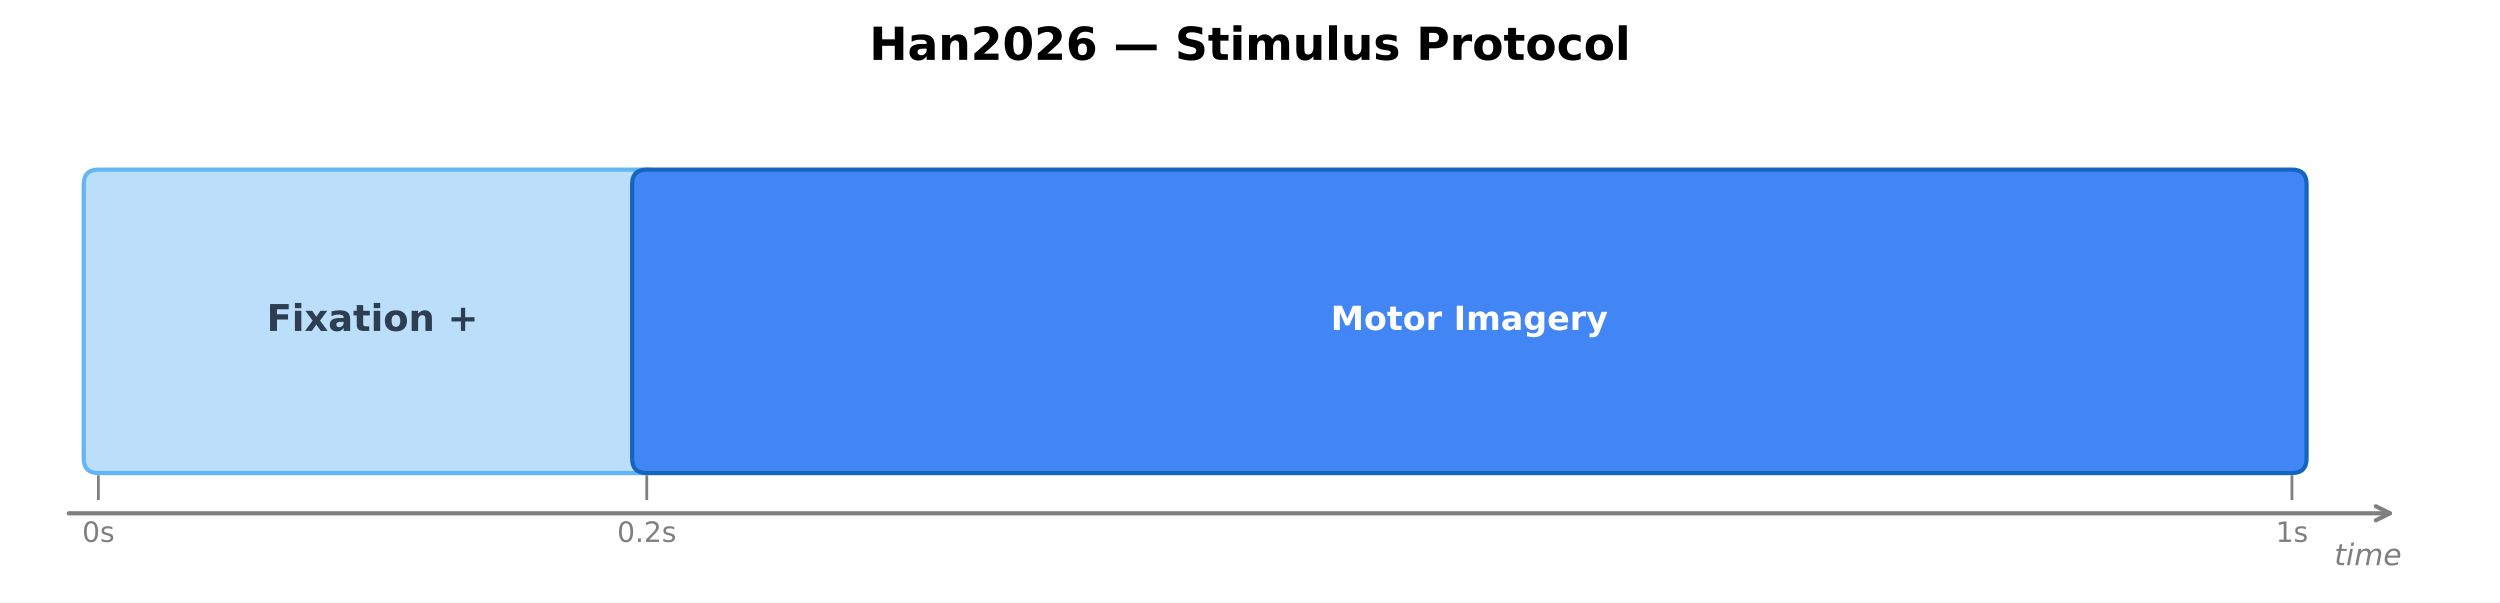
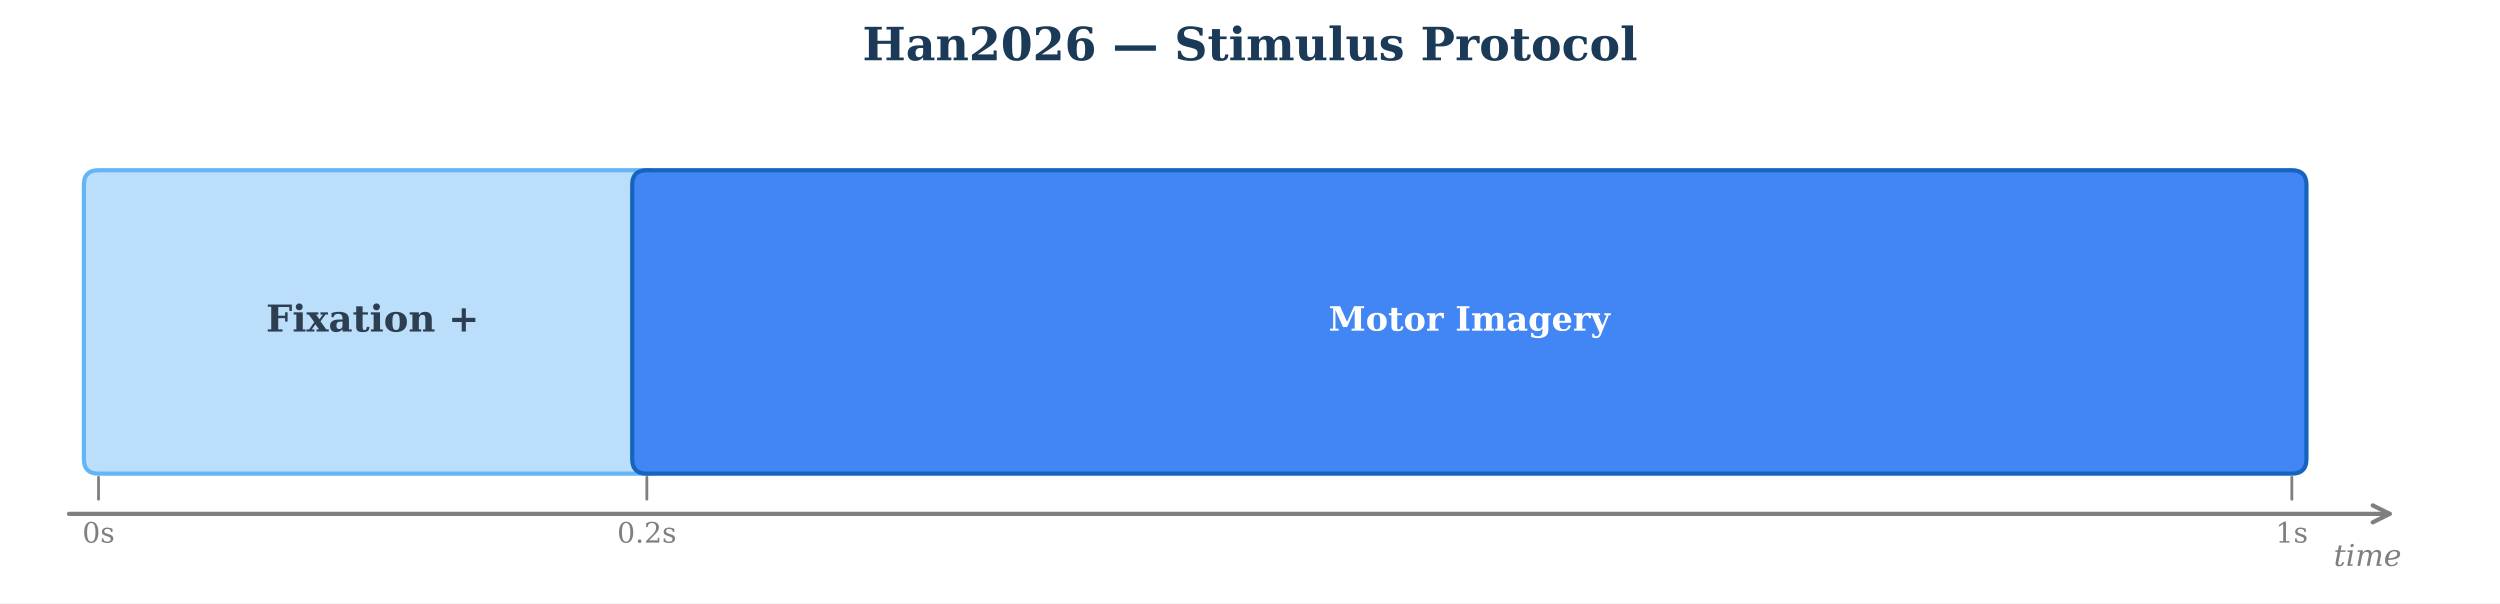
- <svg xmlns="http://www.w3.org/2000/svg" xmlns:xlink="http://www.w3.org/1999/xlink" width="712.8pt" height="171.788pt" viewBox="0 0 712.8 171.788" version="1.1">
+ <svg xmlns="http://www.w3.org/2000/svg" xmlns:xlink="http://www.w3.org/1999/xlink" width="708.48pt" height="170.95pt" viewBox="0 0 708.48 170.95" version="1.1">
  <defs>
    <style type="text/css">*{stroke-linejoin: round; stroke-linecap: butt}</style>
  </defs>
  <g id="figure_1">
    <g id="patch_1">
-       <path d="M 0 171.788  L 712.8 171.788  L 712.8 0  L 0 0  z " style="fill: #ffffff" />
+       <path d="M 0 170.95  L 708.48 170.95  L 708.48 0  L 0 0  z " style="fill: #ffffff" />
    </g>
    <g id="axes_1">
      <g id="patch_2">
-         <path d="M 28.048 134.88  L 184.406 134.88  Q 188.576 134.88 188.576 130.711  L 188.576 52.532  Q 188.576 48.362 184.406 48.362  L 28.048 48.362  Q 23.878 48.362 23.878 52.532  L 23.878 130.711  Q 23.878 134.88 28.048 134.88  z " clip-path="url(#p3688289a9d)" style="fill: #bbdefb; stroke: #64b5f6; stroke-width: 1.2" />
+         <path d="M 27.919 134.226  L 183.31 134.226  Q 187.454 134.226 187.454 130.082  L 187.454 52.387  Q 187.454 48.243 183.31 48.243  L 27.919 48.243  Q 23.775 48.243 23.775 52.387  L 23.775 130.082  Q 23.775 134.226 27.919 134.226  z " clip-path="url(#p1c0ec5601e)" style="fill: #bbdefb; stroke: #64b5f6; stroke-width: 1.2" />
      </g>
      <g id="patch_3">
-         <path d="M 184.406 134.88  L 653.481 134.88  Q 657.65 134.88 657.65 130.711  L 657.65 52.532  Q 657.65 48.362 653.481 48.362  L 184.406 48.362  Q 180.236 48.362 180.236 52.532  L 180.236 130.711  Q 180.236 134.88 184.406 134.88  z " clip-path="url(#p3688289a9d)" style="fill: #4285f4; stroke: #1565c0; stroke-width: 1.2" />
+         <path d="M 183.31 134.226  L 649.483 134.226  Q 653.627 134.226 653.627 130.082  L 653.627 52.387  Q 653.627 48.243 649.483 48.243  L 183.31 48.243  Q 179.166 48.243 179.166 52.387  L 179.166 130.082  Q 179.166 134.226 183.31 134.226  z " clip-path="url(#p1c0ec5601e)" style="fill: #4285f4; stroke: #1565c0; stroke-width: 1.2" />
      </g>
      <g id="line2d_1">
-         <path d="M 28.048 135.923  L 28.048 142.177  " clip-path="url(#p3688289a9d)" style="fill: none; stroke: #7f7f7f; stroke-width: 0.8; stroke-linecap: square" />
+         <path d="M 27.919 135.262  L 27.919 141.477  " clip-path="url(#p1c0ec5601e)" style="fill: none; stroke: #7f7f7f; stroke-width: 0.8; stroke-linecap: round" />
      </g>
      <g id="line2d_2">
-         <path d="M 184.406 135.923  L 184.406 142.177  " clip-path="url(#p3688289a9d)" style="fill: none; stroke: #7f7f7f; stroke-width: 0.8; stroke-linecap: square" />
+         <path d="M 183.31 135.262  L 183.31 141.477  " clip-path="url(#p1c0ec5601e)" style="fill: none; stroke: #7f7f7f; stroke-width: 0.8; stroke-linecap: round" />
      </g>
      <g id="line2d_3">
-         <path d="M 653.481 135.923  L 653.481 142.177  " clip-path="url(#p3688289a9d)" style="fill: none; stroke: #7f7f7f; stroke-width: 0.8; stroke-linecap: square" />
+         <path d="M 649.483 135.262  L 649.483 141.477  " clip-path="url(#p1c0ec5601e)" style="fill: none; stroke: #7f7f7f; stroke-width: 0.8; stroke-linecap: round" />
      </g>
      <g id="text_1">
-         <g clip-path="url(#p3688289a9d)">
-           <g style="fill: #2c3e50" transform="translate(76.03116 94.3492) scale(0.105 -0.105)">
+         <g clip-path="url(#p1c0ec5601e)">
+           <g style="fill: #2c3e50" transform="translate(75.39566 93.96234) scale(0.105 -0.105)">
            <defs>
-               <path id="DejaVuSans-Bold-29" d="M 588 4666  L 3834 4666  L 3834 3756  L 1791 3756  L 1791 2888  L 3713 2888  L 3713 1978  L 1791 1978  L 1791 0  L 588 0  L 588 4666  z " transform="scale(0.015625)" />
-               <path id="DejaVuSans-Bold-4c" d="M 538 3500  L 1656 3500  L 1656 0  L 538 0  L 538 3500  z M 538 4863  L 1656 4863  L 1656 3950  L 538 3950  L 538 4863  z " transform="scale(0.015625)" />
-               <path id="DejaVuSans-Bold-5b" d="M 1422 1791  L 159 3500  L 1344 3500  L 2059 2463  L 2784 3500  L 3969 3500  L 2706 1797  L 4031 0  L 2847 0  L 2059 1106  L 1281 0  L 97 0  L 1422 1791  z " transform="scale(0.015625)" />
-               <path id="DejaVuSans-Bold-44" d="M 2106 1575  Q 1756 1575 1579 1456  Q 1403 1338 1403 1106  Q 1403 894 1545 773  Q 1688 653 1941 653  Q 2256 653 2472 879  Q 2688 1106 2688 1447  L 2688 1575  L 2106 1575  z M 3816 1997  L 3816 0  L 2688 0  L 2688 519  Q 2463 200 2181 54  Q 1900 -91 1497 -91  Q 953 -91 614 226  Q 275 544 275 1050  Q 275 1666 698 1953  Q 1122 2241 2028 2241  L 2688 2241  L 2688 2328  Q 2688 2594 2478 2717  Q 2269 2841 1825 2841  Q 1466 2841 1156 2769  Q 847 2697 581 2553  L 581 3406  Q 941 3494 1303 3539  Q 1666 3584 2028 3584  Q 2975 3584 3395 3211  Q 3816 2838 3816 1997  z " transform="scale(0.015625)" />
-               <path id="DejaVuSans-Bold-57" d="M 1759 4494  L 1759 3500  L 2913 3500  L 2913 2700  L 1759 2700  L 1759 1216  Q 1759 972 1856 886  Q 1953 800 2241 800  L 2816 800  L 2816 0  L 1856 0  Q 1194 0 917 276  Q 641 553 641 1216  L 641 2700  L 84 2700  L 84 3500  L 641 3500  L 641 4494  L 1759 4494  z " transform="scale(0.015625)" />
-               <path id="DejaVuSans-Bold-52" d="M 2203 2784  Q 1831 2784 1636 2517  Q 1441 2250 1441 1747  Q 1441 1244 1636 976  Q 1831 709 2203 709  Q 2569 709 2762 976  Q 2956 1244 2956 1747  Q 2956 2250 2762 2517  Q 2569 2784 2203 2784  z M 2203 3584  Q 3106 3584 3614 3096  Q 4122 2609 4122 1747  Q 4122 884 3614 396  Q 3106 -91 2203 -91  Q 1297 -91 786 396  Q 275 884 275 1747  Q 275 2609 786 3096  Q 1297 3584 2203 3584  z " transform="scale(0.015625)" />
-               <path id="DejaVuSans-Bold-51" d="M 4056 2131  L 4056 0  L 2931 0  L 2931 347  L 2931 1631  Q 2931 2084 2911 2256  Q 2891 2428 2841 2509  Q 2775 2619 2662 2680  Q 2550 2741 2406 2741  Q 2056 2741 1856 2470  Q 1656 2200 1656 1722  L 1656 0  L 538 0  L 538 3500  L 1656 3500  L 1656 2988  Q 1909 3294 2193 3439  Q 2478 3584 2822 3584  Q 3428 3584 3742 3212  Q 4056 2841 4056 2131  z " transform="scale(0.015625)" />
-               <path id="DejaVuSans-Bold-3" transform="scale(0.015625)" />
-               <path id="DejaVuSans-Bold-e" d="M 3053 4013  L 3053 2375  L 4684 2375  L 4684 1638  L 3053 1638  L 3053 0  L 2309 0  L 2309 1638  L 678 1638  L 678 2375  L 2309 2375  L 2309 4013  L 3053 4013  z " transform="scale(0.015625)" />
+               <path id="DejaVuSerif-Bold-29" d="M 300 0  L 300 378  L 897 378  L 897 4288  L 300 4288  L 300 4666  L 4459 4666  L 4459 3566  L 4031 3566  L 4031 4238  L 2106 4238  L 2106 2741  L 3291 2741  L 3291 3334  L 3719 3334  L 3719 1722  L 3291 1722  L 3291 2316  L 2106 2316  L 2106 378  L 2841 378  L 2841 0  L 300 0  z " transform="scale(0.015625)" />
+               <path id="DejaVuSerif-Bold-4c" d="M 588 4263  Q 588 4516 763 4689  Q 938 4863 1191 4863  Q 1438 4863 1611 4689  Q 1784 4516 1784 4263  Q 1784 4016 1611 3842  Q 1438 3669 1191 3669  Q 938 3669 763 3841  Q 588 4013 588 4263  z M 1797 378  L 2272 378  L 2272 0  L 219 0  L 219 378  L 691 378  L 691 2944  L 219 2944  L 219 3322  L 1797 3322  L 1797 378  z " transform="scale(0.015625)" />
+               <path id="DejaVuSerif-Bold-5b" d="M 2247 2119  L 2834 2944  L 2425 2944  L 2425 3322  L 3719 3322  L 3719 2944  L 3278 2944  L 2431 1759  L 3419 378  L 3859 378  L 3859 0  L 1747 0  L 1747 378  L 2175 378  L 1550 1253  L 922 378  L 1369 378  L 1369 0  L 0 0  L 0 378  L 475 378  L 1356 1619  L 403 2944  L 31 2944  L 31 3322  L 2059 3322  L 2059 2944  L 1656 2944  L 2247 2119  z " transform="scale(0.015625)" />
+               <path id="DejaVuSerif-Bold-44" d="M 3525 2041  L 3525 378  L 4000 378  L 4000 0  L 2419 0  L 2419 422  Q 2200 159 1931 34  Q 1663 -91 1319 -91  Q 809 -91 536 182  Q 263 456 263 966  Q 263 1525 655 1803  Q 1047 2081 1838 2081  L 2419 2081  L 2419 2278  Q 2419 2681 2228 2873  Q 2038 3066 1638 3066  Q 1306 3066 1126 2930  Q 947 2794 872 2484  L 519 2484  L 519 3200  Q 816 3306 1134 3359  Q 1453 3413 1806 3413  Q 2697 3413 3111 3081  Q 3525 2750 3525 2041  z M 2419 1044  L 2419 1709  L 2003 1709  Q 1694 1709 1528 1540  Q 1363 1372 1363 1056  Q 1363 741 1483 584  Q 1603 428 1850 428  Q 2106 428 2262 597  Q 2419 766 2419 1044  z " transform="scale(0.015625)" />
+               <path id="DejaVuSerif-Bold-57" d="M 634 2944  L 153 2944  L 153 3322  L 634 3322  L 634 4353  L 1741 4353  L 1741 3322  L 2663 3322  L 2663 2944  L 1741 2944  L 1741 909  Q 1741 475 1809 369  Q 1878 263 2059 263  Q 2259 263 2356 397  Q 2453 531 2459 813  L 2925 813  Q 2897 313 2651 111  Q 2406 -91 1806 -91  Q 1122 -91 878 123  Q 634 338 634 909  L 634 2944  z " transform="scale(0.015625)" />
+               <path id="DejaVuSerif-Bold-52" d="M 2138 263  Q 2488 263 2630 563  Q 2772 863 2772 1663  Q 2772 2463 2631 2761  Q 2491 3059 2138 3059  Q 1784 3059 1640 2757  Q 1497 2456 1497 1663  Q 1497 869 1640 566  Q 1784 263 2138 263  z M 2138 -91  Q 1259 -91 761 376  Q 263 844 263 1663  Q 263 2484 761 2948  Q 1259 3413 2138 3413  Q 3019 3413 3516 2948  Q 4013 2484 4013 1663  Q 4013 844 3514 376  Q 3016 -91 2138 -91  z " transform="scale(0.015625)" />
+               <path id="DejaVuSerif-Bold-51" d="M 219 0  L 219 378  L 691 378  L 691 2944  L 219 2944  L 219 3322  L 1797 3322  L 1797 2853  Q 1997 3150 2253 3281  Q 2509 3413 2900 3413  Q 3459 3413 3745 3083  Q 4031 2753 4031 2113  L 4031 378  L 4506 378  L 4506 0  L 2522 0  L 2522 378  L 2925 378  L 2925 2144  Q 2925 2566 2817 2730  Q 2709 2894 2444 2894  Q 2109 2894 1953 2648  Q 1797 2403 1797 1869  L 1797 378  L 2203 378  L 2203 0  L 219 0  z " transform="scale(0.015625)" />
+               <path id="DejaVuSerif-Bold-3" transform="scale(0.015625)" />
+               <path id="DejaVuSerif-Bold-e" d="M 3041 4013  L 3041 2369  L 4684 2369  L 4684 1650  L 3041 1650  L 3041 6  L 2322 6  L 2322 1650  L 678 1650  L 678 2369  L 2322 2369  L 2322 4013  L 3041 4013  z " transform="scale(0.015625)" />
            </defs>
-             <use xlink:href="#DejaVuSans-Bold-29" />
-             <use xlink:href="#DejaVuSans-Bold-4c" transform="translate(68.3125 0)" />
-             <use xlink:href="#DejaVuSans-Bold-5b" transform="translate(102.5938 0)" />
-             <use xlink:href="#DejaVuSans-Bold-44" transform="translate(167.0938 0)" />
-             <use xlink:href="#DejaVuSans-Bold-57" transform="translate(234.5781 0)" />
-             <use xlink:href="#DejaVuSans-Bold-4c" transform="translate(282.375 0)" />
-             <use xlink:href="#DejaVuSans-Bold-52" transform="translate(316.6562 0)" />
-             <use xlink:href="#DejaVuSans-Bold-51" transform="translate(385.3594 0)" />
-             <use xlink:href="#DejaVuSans-Bold-3" transform="translate(456.5469 0)" />
-             <use xlink:href="#DejaVuSans-Bold-e" transform="translate(491.3594 0)" />
+             <use xlink:href="#DejaVuSerif-Bold-29" />
+             <use xlink:href="#DejaVuSerif-Bold-4c" transform="translate(71 0)" />
+             <use xlink:href="#DejaVuSerif-Bold-5b" transform="translate(108.9844 0)" />
+             <use xlink:href="#DejaVuSerif-Bold-44" transform="translate(168.6094 0)" />
+             <use xlink:href="#DejaVuSerif-Bold-57" transform="translate(233.4062 0)" />
+             <use xlink:href="#DejaVuSerif-Bold-4c" transform="translate(279.5938 0)" />
+             <use xlink:href="#DejaVuSerif-Bold-52" transform="translate(317.5781 0)" />
+             <use xlink:href="#DejaVuSerif-Bold-51" transform="translate(384.2812 0)" />
+             <use xlink:href="#DejaVuSerif-Bold-3" transform="translate(456.9844 0)" />
+             <use xlink:href="#DejaVuSerif-Bold-e" transform="translate(491.7969 0)" />
          </g>
        </g>
      </g>
      <g id="text_2">
-         <g clip-path="url(#p3688289a9d)">
-           <g style="fill: #ffffff" transform="translate(379.4404 94.08903) scale(0.095 -0.095)">
+         <g clip-path="url(#p1c0ec5601e)">
+           <g style="fill: #ffffff" transform="translate(376.5194 93.70216) scale(0.095 -0.095)">
            <defs>
-               <path id="DejaVuSans-Bold-30" d="M 588 4666  L 2119 4666  L 3181 2169  L 4250 4666  L 5778 4666  L 5778 0  L 4641 0  L 4641 3413  L 3566 897  L 2803 897  L 1728 3413  L 1728 0  L 588 0  L 588 4666  z " transform="scale(0.015625)" />
-               <path id="DejaVuSans-Bold-55" d="M 3138 2547  Q 2991 2616 2845 2648  Q 2700 2681 2553 2681  Q 2122 2681 1889 2404  Q 1656 2128 1656 1613  L 1656 0  L 538 0  L 538 3500  L 1656 3500  L 1656 2925  Q 1872 3269 2151 3426  Q 2431 3584 2822 3584  Q 2878 3584 2943 3579  Q 3009 3575 3134 3559  L 3138 2547  z " transform="scale(0.015625)" />
-               <path id="DejaVuSans-Bold-2c" d="M 588 4666  L 1791 4666  L 1791 0  L 588 0  L 588 4666  z " transform="scale(0.015625)" />
-               <path id="DejaVuSans-Bold-50" d="M 3781 2919  Q 3994 3244 4286 3414  Q 4578 3584 4928 3584  Q 5531 3584 5847 3212  Q 6163 2841 6163 2131  L 6163 0  L 5038 0  L 5038 1825  Q 5041 1866 5042 1909  Q 5044 1953 5044 2034  Q 5044 2406 4934 2573  Q 4825 2741 4581 2741  Q 4263 2741 4089 2478  Q 3916 2216 3909 1719  L 3909 0  L 2784 0  L 2784 1825  Q 2784 2406 2684 2573  Q 2584 2741 2328 2741  Q 2006 2741 1831 2477  Q 1656 2213 1656 1722  L 1656 0  L 531 0  L 531 3500  L 1656 3500  L 1656 2988  Q 1863 3284 2130 3434  Q 2397 3584 2719 3584  Q 3081 3584 3359 3409  Q 3638 3234 3781 2919  z " transform="scale(0.015625)" />
-               <path id="DejaVuSans-Bold-4a" d="M 2919 594  Q 2688 288 2409 144  Q 2131 0 1766 0  Q 1125 0 706 504  Q 288 1009 288 1791  Q 288 2575 706 3076  Q 1125 3578 1766 3578  Q 2131 3578 2409 3434  Q 2688 3291 2919 2981  L 2919 3500  L 4044 3500  L 4044 353  Q 4044 -491 3511 -936  Q 2978 -1381 1966 -1381  Q 1638 -1381 1331 -1331  Q 1025 -1281 716 -1178  L 716 -306  Q 1009 -475 1290 -558  Q 1572 -641 1856 -641  Q 2406 -641 2662 -400  Q 2919 -159 2919 353  L 2919 594  z M 2181 2772  Q 1834 2772 1640 2515  Q 1447 2259 1447 1791  Q 1447 1309 1634 1061  Q 1822 813 2181 813  Q 2531 813 2725 1069  Q 2919 1325 2919 1791  Q 2919 2259 2725 2515  Q 2531 2772 2181 2772  z " transform="scale(0.015625)" />
-               <path id="DejaVuSans-Bold-48" d="M 4031 1759  L 4031 1441  L 1416 1441  Q 1456 1047 1700 850  Q 1944 653 2381 653  Q 2734 653 3104 758  Q 3475 863 3866 1075  L 3866 213  Q 3469 63 3072 -14  Q 2675 -91 2278 -91  Q 1328 -91 801 392  Q 275 875 275 1747  Q 275 2603 792 3093  Q 1309 3584 2216 3584  Q 3041 3584 3536 3087  Q 4031 2591 4031 1759  z M 2881 2131  Q 2881 2450 2695 2645  Q 2509 2841 2209 2841  Q 1884 2841 1681 2658  Q 1478 2475 1428 2131  L 2881 2131  z " transform="scale(0.015625)" />
-               <path id="DejaVuSans-Bold-5c" d="M 78 3500  L 1197 3500  L 2138 1125  L 2938 3500  L 4056 3500  L 2584 -331  Q 2363 -916 2067 -1148  Q 1772 -1381 1288 -1381  L 641 -1381  L 641 -647  L 991 -647  Q 1275 -647 1404 -556  Q 1534 -466 1606 -231  L 1638 -134  L 78 3500  z " transform="scale(0.015625)" />
+               <path id="DejaVuSerif-Bold-30" d="M 269 0  L 269 378  L 863 378  L 863 4288  L 269 4288  L 269 4666  L 2194 4666  L 3525 1672  L 4863 4666  L 6784 4666  L 6784 4288  L 6188 4288  L 6188 378  L 6784 378  L 6784 0  L 4384 0  L 4384 378  L 4978 378  L 4978 3938  L 3531 684  L 2741 684  L 1300 3938  L 1300 378  L 1894 378  L 1894 0  L 269 0  z " transform="scale(0.015625)" />
+               <path id="DejaVuSerif-Bold-55" d="M 3438 3359  L 3438 2369  L 3084 2369  Q 3066 2634 2941 2764  Q 2816 2894 2578 2894  Q 2216 2894 2006 2575  Q 1797 2256 1797 1691  L 1797 378  L 2400 378  L 2400 0  L 219 0  L 219 378  L 691 378  L 691 2944  L 184 2944  L 184 3322  L 1797 3322  L 1797 2731  Q 1959 3078 2226 3245  Q 2494 3413 2881 3413  Q 2978 3413 3117 3398  Q 3256 3384 3438 3359  z " transform="scale(0.015625)" />
+               <path id="DejaVuSerif-Bold-2c" d="M 300 0  L 300 378  L 897 378  L 897 4288  L 300 4288  L 300 4666  L 2700 4666  L 2700 4288  L 2100 4288  L 2100 378  L 2700 378  L 2700 0  L 300 0  z " transform="scale(0.015625)" />
+               <path id="DejaVuSerif-Bold-50" d="M 3884 2778  Q 4116 3109 4384 3261  Q 4653 3413 5013 3413  Q 5584 3413 5867 3089  Q 6150 2766 6150 2113  L 6150 378  L 6625 378  L 6625 0  L 4647 0  L 4647 378  L 5044 378  L 5044 1947  Q 5044 2569 4948 2731  Q 4853 2894 4594 2894  Q 4300 2894 4137 2667  Q 3975 2441 3975 2022  L 3975 378  L 4372 378  L 4372 0  L 2472 0  L 2472 378  L 2869 378  L 2869 1947  Q 2869 2569 2772 2731  Q 2675 2894 2419 2894  Q 2122 2894 1959 2667  Q 1797 2441 1797 2022  L 1797 378  L 2194 378  L 2194 0  L 219 0  L 219 378  L 691 378  L 691 2944  L 219 2944  L 219 3322  L 1797 3322  L 1797 2853  Q 1991 3144 2241 3278  Q 2491 3413 2834 3413  Q 3241 3413 3494 3258  Q 3747 3103 3884 2778  z " transform="scale(0.015625)" />
+               <path id="DejaVuSerif-Bold-4a" d="M 3853 2944  L 3853 44  Q 3853 -656 3354 -1039  Q 2856 -1422 1947 -1422  Q 1616 -1422 1275 -1370  Q 934 -1319 575 -1216  L 575 -422  L 928 -422  Q 975 -750 1192 -909  Q 1409 -1069 1813 -1069  Q 2325 -1069 2536 -823  Q 2747 -578 2747 44  L 2747 422  Q 2606 163 2367 36  Q 2128 -91 1778 -91  Q 1072 -91 667 378  Q 263 847 263 1663  Q 263 2481 667 2947  Q 1072 3413 1778 3413  Q 2128 3413 2367 3286  Q 2606 3159 2747 2900  L 2747 3322  L 4325 3322  L 4325 2944  L 3853 2944  z M 2747 1825  Q 2747 2406 2597 2665  Q 2447 2925 2119 2925  Q 1775 2925 1636 2651  Q 1497 2378 1497 1663  Q 1497 947 1637 672  Q 1778 397 2119 397  Q 2447 397 2597 656  Q 2747 916 2747 1497  L 2747 1825  z " transform="scale(0.015625)" />
+               <path id="DejaVuSerif-Bold-48" d="M 2566 1875  Q 2566 2531 2444 2795  Q 2322 3059 2028 3059  Q 1744 3059 1620 2800  Q 1497 2541 1497 1931  L 1497 1875  L 2566 1875  z M 3781 1503  L 1497 1503  L 1497 1478  Q 1497 834 1690 548  Q 1884 263 2316 263  Q 2675 263 2897 453  Q 3119 644 3181 1006  L 3700 1006  Q 3566 441 3166 175  Q 2766 -91 2047 -91  Q 1184 -91 723 364  Q 263 819 263 1663  Q 263 2488 734 2950  Q 1206 3413 2047 3413  Q 2872 3413 3312 2927  Q 3753 2441 3781 1503  z " transform="scale(0.015625)" />
+               <path id="DejaVuSerif-Bold-5c" d="M 1997 -750  Q 1847 -1116 1634 -1269  Q 1422 -1422 1063 -1422  Q 909 -1422 721 -1387  Q 534 -1353 313 -1288  L 313 -594  L 666 -597  Q 675 -838 779 -953  Q 884 -1069 1094 -1069  Q 1297 -1069 1422 -958  Q 1547 -847 1672 -538  L 1722 -422  L 275 2944  L -84 2944  L -84 3322  L 1831 3322  L 1831 2944  L 1434 2944  L 2278 978  L 3066 2944  L 2625 2944  L 2625 3322  L 3872 3322  L 3872 2944  L 3469 2944  L 1997 -750  z " transform="scale(0.015625)" />
            </defs>
-             <use xlink:href="#DejaVuSans-Bold-30" />
-             <use xlink:href="#DejaVuSans-Bold-52" transform="translate(99.51562 0)" />
-             <use xlink:href="#DejaVuSans-Bold-57" transform="translate(168.2188 0)" />
-             <use xlink:href="#DejaVuSans-Bold-52" transform="translate(216.0156 0)" />
-             <use xlink:href="#DejaVuSans-Bold-55" transform="translate(284.7188 0)" />
-             <use xlink:href="#DejaVuSans-Bold-3" transform="translate(334.0312 0)" />
-             <use xlink:href="#DejaVuSans-Bold-2c" transform="translate(368.8438 0)" />
-             <use xlink:href="#DejaVuSans-Bold-50" transform="translate(406.0469 0)" />
-             <use xlink:href="#DejaVuSans-Bold-44" transform="translate(510.25 0)" />
-             <use xlink:href="#DejaVuSans-Bold-4a" transform="translate(577.7344 0)" />
-             <use xlink:href="#DejaVuSans-Bold-48" transform="translate(649.3125 0)" />
-             <use xlink:href="#DejaVuSans-Bold-55" transform="translate(717.1406 0)" />
-             <use xlink:href="#DejaVuSans-Bold-5c" transform="translate(766.4531 0)" />
+             <use xlink:href="#DejaVuSerif-Bold-30" />
+             <use xlink:href="#DejaVuSerif-Bold-52" transform="translate(110.6875 0)" />
+             <use xlink:href="#DejaVuSerif-Bold-57" transform="translate(177.3906 0)" />
+             <use xlink:href="#DejaVuSerif-Bold-52" transform="translate(223.5781 0)" />
+             <use xlink:href="#DejaVuSerif-Bold-55" transform="translate(290.2812 0)" />
+             <use xlink:href="#DejaVuSerif-Bold-3" transform="translate(342.9688 0)" />
+             <use xlink:href="#DejaVuSerif-Bold-2c" transform="translate(377.7812 0)" />
+             <use xlink:href="#DejaVuSerif-Bold-50" transform="translate(424.5625 0)" />
+             <use xlink:href="#DejaVuSerif-Bold-44" transform="translate(530.375 0)" />
+             <use xlink:href="#DejaVuSerif-Bold-4a" transform="translate(595.1719 0)" />
+             <use xlink:href="#DejaVuSerif-Bold-48" transform="translate(665.0938 0)" />
+             <use xlink:href="#DejaVuSerif-Bold-55" transform="translate(728.7188 0)" />
+             <use xlink:href="#DejaVuSerif-Bold-5c" transform="translate(781.4062 0)" />
          </g>
        </g>
      </g>
      <g id="text_3">
-         <g style="fill: #7f7f7f" transform="translate(23.41901 154.5095) scale(0.08 -0.08)">
+         <g style="fill: #7f7f7f" transform="translate(23.32131 153.7713) scale(0.08 -0.08)">
          <defs>
-             <path id="DejaVuSans-13" d="M 2034 4250  Q 1547 4250 1301 3770  Q 1056 3291 1056 2328  Q 1056 1369 1301 889  Q 1547 409 2034 409  Q 2525 409 2770 889  Q 3016 1369 3016 2328  Q 3016 3291 2770 3770  Q 2525 4250 2034 4250  z M 2034 4750  Q 2819 4750 3233 4129  Q 3647 3509 3647 2328  Q 3647 1150 3233 529  Q 2819 -91 2034 -91  Q 1250 -91 836 529  Q 422 1150 422 2328  Q 422 3509 836 4129  Q 1250 4750 2034 4750  z " transform="scale(0.015625)" />
-             <path id="DejaVuSans-56" d="M 2834 3397  L 2834 2853  Q 2591 2978 2328 3040  Q 2066 3103 1784 3103  Q 1356 3103 1142 2972  Q 928 2841 928 2578  Q 928 2378 1081 2264  Q 1234 2150 1697 2047  L 1894 2003  Q 2506 1872 2764 1633  Q 3022 1394 3022 966  Q 3022 478 2636 193  Q 2250 -91 1575 -91  Q 1294 -91 989 -36  Q 684 19 347 128  L 347 722  Q 666 556 975 473  Q 1284 391 1588 391  Q 1994 391 2212 530  Q 2431 669 2431 922  Q 2431 1156 2273 1281  Q 2116 1406 1581 1522  L 1381 1569  Q 847 1681 609 1914  Q 372 2147 372 2553  Q 372 3047 722 3315  Q 1072 3584 1716 3584  Q 2034 3584 2315 3537  Q 2597 3491 2834 3397  z " transform="scale(0.015625)" />
+             <path id="DejaVuSerif-13" d="M 2034 219  Q 2513 219 2750 744  Q 2988 1269 2988 2328  Q 2988 3391 2750 3916  Q 2513 4441 2034 4441  Q 1556 4441 1318 3916  Q 1081 3391 1081 2328  Q 1081 1269 1318 744  Q 1556 219 2034 219  z M 2034 -91  Q 1275 -91 848 546  Q 422 1184 422 2328  Q 422 3475 848 4112  Q 1275 4750 2034 4750  Q 2797 4750 3222 4112  Q 3647 3475 3647 2328  Q 3647 1184 3222 546  Q 2797 -91 2034 -91  z " transform="scale(0.015625)" />
+             <path id="DejaVuSerif-56" d="M 359 184  L 359 959  L 691 959  Q 703 588 923 403  Q 1144 219 1575 219  Q 1963 219 2166 364  Q 2369 509 2369 788  Q 2369 1006 2220 1140  Q 2072 1275 1594 1428  L 1178 1569  Q 750 1706 558 1912  Q 366 2119 366 2438  Q 366 2894 700 3153  Q 1034 3413 1625 3413  Q 1888 3413 2178 3344  Q 2469 3275 2778 3144  L 2778 2419  L 2447 2419  Q 2434 2741 2221 2922  Q 2009 3103 1644 3103  Q 1281 3103 1095 2975  Q 909 2847 909 2591  Q 909 2381 1050 2254  Q 1191 2128 1613 1997  L 2069 1856  Q 2541 1709 2748 1489  Q 2956 1269 2956 922  Q 2956 450 2595 179  Q 2234 -91 1600 -91  Q 1278 -91 972 -22  Q 666 47 359 184  z " transform="scale(0.015625)" />
          </defs>
-           <use xlink:href="#DejaVuSans-13" />
-           <use xlink:href="#DejaVuSans-56" transform="translate(63.625 0)" />
+           <use xlink:href="#DejaVuSerif-13" />
+           <use xlink:href="#DejaVuSerif-56" transform="translate(63.625 0)" />
        </g>
      </g>
      <g id="text_4">
-         <g style="fill: #7f7f7f" transform="translate(175.961 154.5095) scale(0.08 -0.08)">
+         <g style="fill: #7f7f7f" transform="translate(174.8961 153.7713) scale(0.08 -0.08)">
          <defs>
-             <path id="DejaVuSans-11" d="M 684 794  L 1344 794  L 1344 0  L 684 0  L 684 794  z " transform="scale(0.015625)" />
-             <path id="DejaVuSans-15" d="M 1228 531  L 3431 531  L 3431 0  L 469 0  L 469 531  Q 828 903 1448 1529  Q 2069 2156 2228 2338  Q 2531 2678 2651 2914  Q 2772 3150 2772 3378  Q 2772 3750 2511 3984  Q 2250 4219 1831 4219  Q 1534 4219 1204 4116  Q 875 4013 500 3803  L 500 4441  Q 881 4594 1212 4672  Q 1544 4750 1819 4750  Q 2544 4750 2975 4387  Q 3406 4025 3406 3419  Q 3406 3131 3298 2873  Q 3191 2616 2906 2266  Q 2828 2175 2409 1742  Q 1991 1309 1228 531  z " transform="scale(0.015625)" />
+             <path id="DejaVuSerif-11" d="M 603 325  Q 603 500 722 622  Q 841 744 1019 744  Q 1191 744 1312 622  Q 1434 500 1434 325  Q 1434 153 1312 31  Q 1191 -91 1019 -91  Q 841 -91 722 29  Q 603 150 603 325  z " transform="scale(0.015625)" />
+             <path id="DejaVuSerif-15" d="M 819 3553  L 469 3553  L 469 4384  Q 803 4563 1142 4656  Q 1481 4750 1806 4750  Q 2534 4750 2956 4397  Q 3378 4044 3378 3438  Q 3378 2753 2422 1800  Q 2347 1728 2309 1691  L 1131 513  L 3078 513  L 3078 1088  L 3444 1088  L 3444 0  L 434 0  L 434 341  L 1850 1753  Q 2319 2222 2519 2614  Q 2719 3006 2719 3438  Q 2719 3909 2473 4175  Q 2228 4441 1797 4441  Q 1350 4441 1106 4219  Q 863 3997 819 3553  z " transform="scale(0.015625)" />
          </defs>
-           <use xlink:href="#DejaVuSans-13" />
-           <use xlink:href="#DejaVuSans-11" transform="translate(63.625 0)" />
-           <use xlink:href="#DejaVuSans-15" transform="translate(95.40625 0)" />
-           <use xlink:href="#DejaVuSans-56" transform="translate(159.0312 0)" />
+           <use xlink:href="#DejaVuSerif-13" />
+           <use xlink:href="#DejaVuSerif-11" transform="translate(63.625 0)" />
+           <use xlink:href="#DejaVuSerif-15" transform="translate(95.40625 0)" />
+           <use xlink:href="#DejaVuSerif-56" transform="translate(159.0312 0)" />
        </g>
      </g>
      <g id="text_5">
-         <g style="fill: #7f7f7f" transform="translate(648.8518 154.5095) scale(0.08 -0.08)">
+         <g style="fill: #7f7f7f" transform="translate(644.8855 153.7713) scale(0.08 -0.08)">
          <defs>
-             <path id="DejaVuSans-14" d="M 794 531  L 1825 531  L 1825 4091  L 703 3866  L 703 4441  L 1819 4666  L 2450 4666  L 2450 531  L 3481 531  L 3481 0  L 794 0  L 794 531  z " transform="scale(0.015625)" />
+             <path id="DejaVuSerif-14" d="M 909 0  L 909 331  L 1722 331  L 1722 4213  L 781 3603  L 781 4013  L 1919 4750  L 2350 4750  L 2350 331  L 3163 331  L 3163 0  L 909 0  z " transform="scale(0.015625)" />
          </defs>
-           <use xlink:href="#DejaVuSans-14" />
-           <use xlink:href="#DejaVuSans-56" transform="translate(63.625 0)" />
+           <use xlink:href="#DejaVuSerif-14" />
+           <use xlink:href="#DejaVuSerif-56" transform="translate(63.625 0)" />
        </g>
      </g>
      <g id="patch_4">
-         <path d="M 19.622 146.347  Q 351.186 146.347 681.409 146.347  " style="fill: none; stroke: #7f7f7f; stroke-width: 1.2; stroke-linecap: round" />
-         <path d="M 677.409 144.347  L 681.409 146.347  L 677.409 148.347  " style="fill: none; stroke: #7f7f7f; stroke-width: 1.2; stroke-linecap: round" />
+         <path d="M 19.56 145.621  Q 349.061 145.621 677.22 145.621  " style="fill: none; stroke: #7f7f7f; stroke-width: 1.2; stroke-linecap: round" />
+         <path d="M 672.42 143.221  L 677.22 145.621  L 672.42 148.021  " style="fill: none; stroke: #7f7f7f; stroke-width: 1.2; stroke-linecap: round" />
      </g>
      <g id="text_6">
-         <g style="fill: #7f7f7f" transform="translate(665.5489 161.1444) scale(0.085 -0.085)">
+         <g style="fill: #7f7f7f" transform="translate(661.3353 160.3668) scale(0.085 -0.085)">
          <defs>
-             <path id="DejaVuSans-Oblique-57" d="M 2706 3500  L 2619 3053  L 1472 3053  L 1100 1153  Q 1081 1047 1072 975  Q 1063 903 1063 863  Q 1063 663 1183 572  Q 1303 481 1569 481  L 2150 481  L 2053 0  L 1503 0  Q 991 0 739 200  Q 488 400 488 806  Q 488 878 497 964  Q 506 1050 525 1153  L 897 3053  L 409 3053  L 500 3500  L 978 3500  L 1172 4494  L 1747 4494  L 1556 3500  L 2706 3500  z " transform="scale(0.015625)" />
-             <path id="DejaVuSans-Oblique-4c" d="M 1172 4863  L 1747 4863  L 1606 4134  L 1031 4134  L 1172 4863  z M 909 3500  L 1484 3500  L 800 0  L 225 0  L 909 3500  z " transform="scale(0.015625)" />
-             <path id="DejaVuSans-Oblique-50" d="M 5747 2113  L 5338 0  L 4763 0  L 5166 2094  Q 5191 2228 5203 2325  Q 5216 2422 5216 2491  Q 5216 2772 5059 2928  Q 4903 3084 4622 3084  Q 4203 3084 3875 2770  Q 3547 2456 3450 1953  L 3066 0  L 2491 0  L 2900 2094  Q 2925 2209 2937 2307  Q 2950 2406 2950 2484  Q 2950 2769 2794 2926  Q 2638 3084 2363 3084  Q 1938 3084 1609 2770  Q 1281 2456 1184 1953  L 800 0  L 225 0  L 909 3500  L 1484 3500  L 1375 2956  Q 1609 3263 1923 3423  Q 2238 3584 2597 3584  Q 2978 3584 3223 3384  Q 3469 3184 3519 2828  Q 3781 3197 4126 3390  Q 4472 3584 4856 3584  Q 5306 3584 5551 3325  Q 5797 3066 5797 2591  Q 5797 2488 5784 2364  Q 5772 2241 5747 2113  z " transform="scale(0.015625)" />
-             <path id="DejaVuSans-Oblique-48" d="M 3078 2063  Q 3088 2113 3092 2166  Q 3097 2219 3097 2272  Q 3097 2653 2873 2875  Q 2650 3097 2266 3097  Q 1838 3097 1509 2826  Q 1181 2556 1013 2059  L 3078 2063  z M 3578 1613  L 903 1613  Q 884 1494 878 1425  Q 872 1356 872 1306  Q 872 872 1139 634  Q 1406 397 1894 397  Q 2269 397 2603 481  Q 2938 566 3225 728  L 3116 159  Q 2806 34 2476 -28  Q 2147 -91 1806 -91  Q 1078 -91 686 257  Q 294 606 294 1247  Q 294 1794 489 2264  Q 684 2734 1063 3103  Q 1306 3334 1642 3459  Q 1978 3584 2356 3584  Q 2950 3584 3301 3228  Q 3653 2872 3653 2272  Q 3653 2128 3634 1964  Q 3616 1800 3578 1613  z " transform="scale(0.015625)" />
+             <path id="DejaVuSerif-Italic-57" d="M 856 2988  L 350 2988  L 416 3322  L 922 3322  L 1122 4353  L 1700 4353  L 1500 3322  L 2581 3322  L 2516 2988  L 1434 2988  L 1025 878  Q 978 631 978 488  Q 978 388 1000 338  Q 1059 219 1278 219  Q 1503 219 1633 351  Q 1763 484 1825 781  L 2259 781  Q 2147 328 1884 118  Q 1622 -91 1169 -91  Q 672 -91 506 131  Q 406 266 406 516  Q 406 675 447 878  L 856 2988  z " transform="scale(0.015625)" />
+             <path id="DejaVuSerif-Italic-4c" d="M 1009 4353  Q 1038 4497 1163 4603  Q 1288 4709 1434 4709  Q 1578 4709 1663 4603  Q 1728 4522 1728 4422  Q 1728 4388 1719 4353  Q 1691 4206 1567 4103  Q 1444 4000 1297 4000  Q 1150 4000 1066 4103  Q 1003 4181 1003 4281  Q 1003 4316 1009 4353  z M 963 331  L 1506 331  L 1444 0  L 325 0  L 903 2988  L 353 2988  L 419 3322  L 1544 3322  L 963 331  z " transform="scale(0.015625)" />
+             <path id="DejaVuSerif-Italic-50" d="M 3503 2675  Q 3741 3041 4034 3227  Q 4328 3413 4672 3413  Q 5194 3413 5388 3088  Q 5503 2894 5503 2578  Q 5503 2372 5453 2113  L 5106 331  L 5625 331  L 5563 0  L 4469 0  L 4866 2047  Q 4913 2291 4913 2466  Q 4913 2659 4856 2772  Q 4750 2988 4403 2988  Q 4019 2988 3761 2697  Q 3503 2406 3394 1850  L 3034 0  L 2459 0  L 2863 2069  Q 2906 2303 2906 2472  Q 2906 2666 2850 2775  Q 2741 2988 2394 2988  Q 2009 2988 1751 2697  Q 1494 2406 1384 1850  L 1025 0  L 450 0  L 1031 2994  L 481 2994  L 544 3322  L 1669 3322  L 1556 2731  Q 1778 3063 2059 3238  Q 2341 3413 2653 3413  Q 3041 3413 3262 3220  Q 3484 3028 3503 2675  z " transform="scale(0.015625)" />
+             <path id="DejaVuSerif-Italic-48" d="M 938 1275  Q 925 1156 925 1050  Q 925 756 1031 563  Q 1216 219 1709 219  Q 2072 219 2250 328  Q 2569 525 2644 778  L 3066 778  Q 2941 381 2475 103  Q 2150 -91 1506 -91  Q 863 -91 516 388  Q 272 722 272 1206  Q 272 1419 319 1659  Q 472 2450 1000 2931  Q 1528 3413 2278 3413  Q 3500 3413 3500 2547  Q 3500 1913 2859 1603  Q 2206 1288 938 1275  z M 2541 1975  Q 2891 2181 2891 2569  Q 2891 3103 2181 3103  Q 1763 3103 1472 2784  Q 1181 2466 1003 1606  Q 2006 1653 2541 1975  z " transform="scale(0.015625)" />
          </defs>
-           <use xlink:href="#DejaVuSans-Oblique-57" />
-           <use xlink:href="#DejaVuSans-Oblique-4c" transform="translate(39.20312 0)" />
-           <use xlink:href="#DejaVuSans-Oblique-50" transform="translate(66.98438 0)" />
-           <use xlink:href="#DejaVuSans-Oblique-48" transform="translate(164.3906 0)" />
+           <use xlink:href="#DejaVuSerif-Italic-57" />
+           <use xlink:href="#DejaVuSerif-Italic-4c" transform="translate(40.1875 0)" />
+           <use xlink:href="#DejaVuSerif-Italic-50" transform="translate(72.17188 0)" />
+           <use xlink:href="#DejaVuSerif-Italic-48" transform="translate(167 0)" />
        </g>
      </g>
      <g id="text_7">
-         <g transform="translate(247.8723 17.07797) scale(0.13 -0.13)">
+         <g style="fill: #1b3a57" transform="translate(244.4103 17.07797) scale(0.13 -0.13)">
          <defs>
-             <path id="DejaVuSans-Bold-2b" d="M 588 4666  L 1791 4666  L 1791 2888  L 3566 2888  L 3566 4666  L 4769 4666  L 4769 0  L 3566 0  L 3566 1978  L 1791 1978  L 1791 0  L 588 0  L 588 4666  z " transform="scale(0.015625)" />
-             <path id="DejaVuSans-Bold-15" d="M 1844 884  L 3897 884  L 3897 0  L 506 0  L 506 884  L 2209 2388  Q 2438 2594 2547 2791  Q 2656 2988 2656 3200  Q 2656 3528 2436 3728  Q 2216 3928 1850 3928  Q 1569 3928 1234 3808  Q 900 3688 519 3450  L 519 4475  Q 925 4609 1322 4679  Q 1719 4750 2100 4750  Q 2938 4750 3402 4381  Q 3866 4013 3866 3353  Q 3866 2972 3669 2642  Q 3472 2313 2841 1759  L 1844 884  z " transform="scale(0.015625)" />
-             <path id="DejaVuSans-Bold-13" d="M 2944 2338  Q 2944 3213 2780 3570  Q 2616 3928 2228 3928  Q 1841 3928 1675 3570  Q 1509 3213 1509 2338  Q 1509 1453 1675 1090  Q 1841 728 2228 728  Q 2613 728 2778 1090  Q 2944 1453 2944 2338  z M 4147 2328  Q 4147 1169 3647 539  Q 3147 -91 2228 -91  Q 1306 -91 806 539  Q 306 1169 306 2328  Q 306 3491 806 4120  Q 1306 4750 2228 4750  Q 3147 4750 3647 4120  Q 4147 3491 4147 2328  z " transform="scale(0.015625)" />
-             <path id="DejaVuSans-Bold-19" d="M 2316 2303  Q 2000 2303 1842 2098  Q 1684 1894 1684 1484  Q 1684 1075 1842 870  Q 2000 666 2316 666  Q 2634 666 2792 870  Q 2950 1075 2950 1484  Q 2950 1894 2792 2098  Q 2634 2303 2316 2303  z M 3803 4544  L 3803 3681  Q 3506 3822 3243 3889  Q 2981 3956 2731 3956  Q 2194 3956 1894 3657  Q 1594 3359 1544 2772  Q 1750 2925 1990 3001  Q 2231 3078 2516 3078  Q 3231 3078 3670 2659  Q 4109 2241 4109 1563  Q 4109 813 3618 361  Q 3128 -91 2303 -91  Q 1394 -91 895 523  Q 397 1138 397 2266  Q 397 3422 980 4083  Q 1563 4744 2578 4744  Q 2900 4744 3203 4694  Q 3506 4644 3803 4544  z " transform="scale(0.015625)" />
-             <path id="DejaVuSans-Bold-af6" d="M 344 2156  L 6056 2156  L 6056 1350  L 344 1350  L 344 2156  z " transform="scale(0.015625)" />
-             <path id="DejaVuSans-Bold-36" d="M 3834 4519  L 3834 3531  Q 3450 3703 3084 3790  Q 2719 3878 2394 3878  Q 1963 3878 1756 3759  Q 1550 3641 1550 3391  Q 1550 3203 1689 3098  Q 1828 2994 2194 2919  L 2706 2816  Q 3484 2659 3812 2340  Q 4141 2022 4141 1434  Q 4141 663 3683 286  Q 3225 -91 2284 -91  Q 1841 -91 1394 -6  Q 947 78 500 244  L 500 1259  Q 947 1022 1364 901  Q 1781 781 2169 781  Q 2563 781 2772 912  Q 2981 1044 2981 1288  Q 2981 1506 2839 1625  Q 2697 1744 2272 1838  L 1806 1941  Q 1106 2091 782 2419  Q 459 2747 459 3303  Q 459 4000 909 4375  Q 1359 4750 2203 4750  Q 2588 4750 2994 4692  Q 3400 4634 3834 4519  z " transform="scale(0.015625)" />
-             <path id="DejaVuSans-Bold-58" d="M 500 1363  L 500 3500  L 1625 3500  L 1625 3150  Q 1625 2866 1622 2436  Q 1619 2006 1619 1863  Q 1619 1441 1641 1255  Q 1663 1069 1716 984  Q 1784 875 1895 815  Q 2006 756 2150 756  Q 2500 756 2700 1025  Q 2900 1294 2900 1772  L 2900 3500  L 4019 3500  L 4019 0  L 2900 0  L 2900 506  Q 2647 200 2364 54  Q 2081 -91 1741 -91  Q 1134 -91 817 281  Q 500 653 500 1363  z " transform="scale(0.015625)" />
-             <path id="DejaVuSans-Bold-4f" d="M 538 4863  L 1656 4863  L 1656 0  L 538 0  L 538 4863  z " transform="scale(0.015625)" />
-             <path id="DejaVuSans-Bold-56" d="M 3272 3391  L 3272 2541  Q 2913 2691 2578 2766  Q 2244 2841 1947 2841  Q 1628 2841 1473 2761  Q 1319 2681 1319 2516  Q 1319 2381 1436 2309  Q 1553 2238 1856 2203  L 2053 2175  Q 2913 2066 3209 1816  Q 3506 1566 3506 1031  Q 3506 472 3093 190  Q 2681 -91 1863 -91  Q 1516 -91 1145 -36  Q 775 19 384 128  L 384 978  Q 719 816 1070 734  Q 1422 653 1784 653  Q 2113 653 2278 743  Q 2444 834 2444 1013  Q 2444 1163 2330 1236  Q 2216 1309 1875 1350  L 1678 1375  Q 931 1469 631 1722  Q 331 1975 331 2491  Q 331 3047 712 3315  Q 1094 3584 1881 3584  Q 2191 3584 2531 3537  Q 2872 3491 3272 3391  z " transform="scale(0.015625)" />
-             <path id="DejaVuSans-Bold-33" d="M 588 4666  L 2584 4666  Q 3475 4666 3951 4270  Q 4428 3875 4428 3144  Q 4428 2409 3951 2014  Q 3475 1619 2584 1619  L 1791 1619  L 1791 0  L 588 0  L 588 4666  z M 1791 3794  L 1791 2491  L 2456 2491  Q 2806 2491 2997 2661  Q 3188 2831 3188 3144  Q 3188 3456 2997 3625  Q 2806 3794 2456 3794  L 1791 3794  z " transform="scale(0.015625)" />
-             <path id="DejaVuSans-Bold-46" d="M 3366 3391  L 3366 2478  Q 3138 2634 2908 2709  Q 2678 2784 2431 2784  Q 1963 2784 1702 2511  Q 1441 2238 1441 1747  Q 1441 1256 1702 982  Q 1963 709 2431 709  Q 2694 709 2930 787  Q 3166 866 3366 1019  L 3366 103  Q 3103 6 2833 -42  Q 2563 -91 2291 -91  Q 1344 -91 809 395  Q 275 881 275 1747  Q 275 2613 809 3098  Q 1344 3584 2291 3584  Q 2566 3584 2833 3536  Q 3100 3488 3366 3391  z " transform="scale(0.015625)" />
+             <path id="DejaVuSerif-Bold-2b" d="M 300 0  L 300 378  L 897 378  L 897 4288  L 300 4288  L 300 4666  L 2700 4666  L 2700 4288  L 2100 4288  L 2100 2719  L 3956 2719  L 3956 4288  L 3359 4288  L 3359 4666  L 5759 4666  L 5759 4288  L 5159 4288  L 5159 378  L 5759 378  L 5759 0  L 3359 0  L 3359 378  L 3956 378  L 3956 2291  L 2100 2291  L 2100 378  L 2700 378  L 2700 0  L 300 0  z " transform="scale(0.015625)" />
+             <path id="DejaVuSerif-Bold-15" d="M 844 3513  L 469 3513  L 469 4519  Q 850 4634 1223 4692  Q 1597 4750 1978 4750  Q 2869 4750 3367 4386  Q 3866 4022 3866 3372  Q 3866 2909 3591 2542  Q 3316 2175 2541 1672  L 1241 819  L 3450 819  L 3450 1369  L 3878 1369  L 3878 0  L 428 0  L 428 763  L 1119 1241  Q 2003 1850 2297 2278  Q 2591 2706 2591 3278  Q 2591 3819 2367 4101  Q 2144 4384 1716 4384  Q 1347 4384 1125 4161  Q 903 3938 844 3513  z " transform="scale(0.015625)" />
+             <path id="DejaVuSerif-Bold-13" d="M 2228 275  Q 2603 275 2742 615  Q 2881 956 2881 2328  Q 2881 3691 2742 4037  Q 2603 4384 2228 4384  Q 1853 4384 1714 4043  Q 1575 3703 1575 2328  Q 1575 956 1714 615  Q 1853 275 2228 275  z M 2228 -91  Q 1294 -91 797 532  Q 300 1156 300 2328  Q 300 3500 797 4125  Q 1294 4750 2228 4750  Q 3159 4750 3656 4125  Q 4153 3500 4153 2328  Q 4153 1156 3656 532  Q 3159 -91 2228 -91  z " transform="scale(0.015625)" />
+             <path id="DejaVuSerif-Bold-19" d="M 1575 2766  Q 1778 2928 2029 3009  Q 2281 3091 2578 3091  Q 3294 3091 3701 2672  Q 4109 2253 4109 1522  Q 4109 750 3650 329  Q 3191 -91 2344 -91  Q 1388 -91 895 486  Q 403 1063 403 2181  Q 403 3453 950 4101  Q 1497 4750 2572 4750  Q 2853 4750 3175 4703  Q 3497 4656 3866 4563  L 3866 3738  L 3488 3738  Q 3409 4056 3192 4220  Q 2975 4384 2631 4384  Q 2075 4384 1826 4003  Q 1578 3622 1575 2766  z M 2272 275  Q 2594 275 2731 548  Q 2869 822 2869 1497  Q 2869 2172 2731 2445  Q 2594 2719 2272 2719  Q 1950 2719 1814 2445  Q 1678 2172 1678 1497  Q 1678 822 1814 548  Q 1950 275 2272 275  z " transform="scale(0.015625)" />
+             <path id="DejaVuSerif-Bold-782" d="M 344 2075  L 6056 2075  L 6056 1325  L 344 1325  L 344 2075  z " transform="scale(0.015625)" />
+             <path id="DejaVuSerif-Bold-36" d="M 494 225  L 494 1331  L 891 1331  Q 981 806 1318 547  Q 1656 288 2253 288  Q 2738 288 2991 472  Q 3244 656 3244 1013  Q 3244 1294 3072 1450  Q 2900 1606 2363 1741  L 1663 1913  Q 978 2088 700 2398  Q 422 2709 422 3284  Q 422 3978 883 4364  Q 1344 4750 2175 4750  Q 2584 4750 3026 4681  Q 3469 4613 3944 4475  L 3944 3444  L 3547 3444  Q 3456 3925 3150 4148  Q 2844 4372 2278 4372  Q 1816 4372 1580 4211  Q 1344 4050 1344 3731  Q 1344 3441 1506 3289  Q 1669 3138 2303 2975  L 3003 2803  Q 3653 2641 3945 2297  Q 4238 1953 4238 1350  Q 4238 644 3750 276  Q 3263 -91 2316 -91  Q 1859 -91 1409 -12  Q 959 66 494 225  z " transform="scale(0.015625)" />
+             <path id="DejaVuSerif-Bold-58" d="M 3963 3322  L 3963 378  L 4434 378  L 4434 0  L 2853 0  L 2853 469  Q 2656 172 2400 40  Q 2144 -91 1753 -91  Q 1194 -91 908 239  Q 622 569 622 1209  L 622 2944  L 147 2944  L 147 3322  L 1728 3322  L 1728 1381  Q 1728 763 1831 595  Q 1934 428 2209 428  Q 2544 428 2698 675  Q 2853 922 2853 1459  L 2853 2944  L 2450 2944  L 2450 3322  L 3963 3322  z " transform="scale(0.015625)" />
+             <path id="DejaVuSerif-Bold-4f" d="M 1797 378  L 2272 378  L 2272 0  L 219 0  L 219 378  L 691 378  L 691 4488  L 219 4488  L 219 4863  L 1797 4863  L 1797 378  z " transform="scale(0.015625)" />
+             <path id="DejaVuSerif-Bold-56" d="M 300 97  L 300 1025  L 653 1025  Q 697 653 931 458  Q 1166 263 1569 263  Q 1906 263 2086 380  Q 2266 497 2266 716  Q 2266 916 2152 1025  Q 2038 1134 1709 1216  L 1253 1331  Q 738 1459 506 1698  Q 275 1938 275 2344  Q 275 2884 650 3148  Q 1025 3413 1806 3413  Q 2100 3413 2433 3364  Q 2766 3316 3169 3213  L 3169 2375  L 2816 2375  Q 2788 2716 2573 2887  Q 2359 3059 1959 3059  Q 1622 3059 1448 2951  Q 1275 2844 1275 2638  Q 1275 2469 1375 2372  Q 1475 2275 1734 2209  L 2188 2094  Q 2841 1928 3091 1684  Q 3341 1441 3341 1006  Q 3341 444 2939 176  Q 2538 -91 1691 -91  Q 1381 -91 1034 -44  Q 688 3 300 97  z " transform="scale(0.015625)" />
+             <path id="DejaVuSerif-Bold-33" d="M 300 0  L 300 378  L 897 378  L 897 4288  L 300 4288  L 300 4666  L 2956 4666  Q 3734 4666 4193 4295  Q 4653 3925 4653 3303  Q 4653 2678 4192 2304  Q 3731 1931 2956 1931  L 2100 1931  L 2100 378  L 2853 378  L 2853 0  L 300 0  z M 2100 2309  L 2450 2309  Q 2856 2309 3098 2579  Q 3341 2850 3341 3303  Q 3341 3753 3100 4020  Q 2859 4288 2450 4288  L 2100 4288  L 2100 2309  z " transform="scale(0.015625)" />
+             <path id="DejaVuSerif-Bold-46" d="M 3609 1038  Q 3491 469 3123 189  Q 2756 -91 2125 -91  Q 1238 -91 750 368  Q 263 828 263 1663  Q 263 2488 744 2950  Q 1225 3413 2081 3413  Q 2428 3413 2781 3347  Q 3134 3281 3500 3150  L 3500 2228  L 3150 2228  Q 3100 2650 2903 2854  Q 2706 3059 2350 3059  Q 1888 3059 1692 2746  Q 1497 2434 1497 1663  Q 1497 909 1687 586  Q 1878 263 2309 263  Q 2644 263 2845 463  Q 3047 663 3091 1038  L 3609 1038  z " transform="scale(0.015625)" />
          </defs>
-           <use xlink:href="#DejaVuSans-Bold-2b" />
-           <use xlink:href="#DejaVuSans-Bold-44" transform="translate(83.6875 0)" />
-           <use xlink:href="#DejaVuSans-Bold-51" transform="translate(151.1719 0)" />
-           <use xlink:href="#DejaVuSans-Bold-15" transform="translate(222.3594 0)" />
-           <use xlink:href="#DejaVuSans-Bold-13" transform="translate(291.9375 0)" />
-           <use xlink:href="#DejaVuSans-Bold-15" transform="translate(361.5156 0)" />
-           <use xlink:href="#DejaVuSans-Bold-19" transform="translate(431.0938 0)" />
-           <use xlink:href="#DejaVuSans-Bold-3" transform="translate(500.6719 0)" />
-           <use xlink:href="#DejaVuSans-Bold-af6" transform="translate(535.4844 0)" />
-           <use xlink:href="#DejaVuSans-Bold-3" transform="translate(635.4844 0)" />
-           <use xlink:href="#DejaVuSans-Bold-36" transform="translate(670.2969 0)" />
-           <use xlink:href="#DejaVuSans-Bold-57" transform="translate(742.3125 0)" />
-           <use xlink:href="#DejaVuSans-Bold-4c" transform="translate(790.1094 0)" />
-           <use xlink:href="#DejaVuSans-Bold-50" transform="translate(824.3906 0)" />
-           <use xlink:href="#DejaVuSans-Bold-58" transform="translate(928.5938 0)" />
-           <use xlink:href="#DejaVuSans-Bold-4f" transform="translate(999.7812 0)" />
-           <use xlink:href="#DejaVuSans-Bold-58" transform="translate(1034.062 0)" />
-           <use xlink:href="#DejaVuSans-Bold-56" transform="translate(1105.25 0)" />
-           <use xlink:href="#DejaVuSans-Bold-3" transform="translate(1164.766 0)" />
-           <use xlink:href="#DejaVuSans-Bold-33" transform="translate(1199.578 0)" />
-           <use xlink:href="#DejaVuSans-Bold-55" transform="translate(1272.875 0)" />
-           <use xlink:href="#DejaVuSans-Bold-52" transform="translate(1322.188 0)" />
-           <use xlink:href="#DejaVuSans-Bold-57" transform="translate(1390.891 0)" />
-           <use xlink:href="#DejaVuSans-Bold-52" transform="translate(1438.688 0)" />
-           <use xlink:href="#DejaVuSans-Bold-46" transform="translate(1507.391 0)" />
-           <use xlink:href="#DejaVuSans-Bold-52" transform="translate(1566.672 0)" />
-           <use xlink:href="#DejaVuSans-Bold-4f" transform="translate(1635.375 0)" />
+           <use xlink:href="#DejaVuSerif-Bold-2b" />
+           <use xlink:href="#DejaVuSerif-Bold-44" transform="translate(94.48438 0)" />
+           <use xlink:href="#DejaVuSerif-Bold-51" transform="translate(159.2812 0)" />
+           <use xlink:href="#DejaVuSerif-Bold-15" transform="translate(231.9844 0)" />
+           <use xlink:href="#DejaVuSerif-Bold-13" transform="translate(301.5625 0)" />
+           <use xlink:href="#DejaVuSerif-Bold-15" transform="translate(371.1406 0)" />
+           <use xlink:href="#DejaVuSerif-Bold-19" transform="translate(440.7188 0)" />
+           <use xlink:href="#DejaVuSerif-Bold-3" transform="translate(510.2969 0)" />
+           <use xlink:href="#DejaVuSerif-Bold-782" transform="translate(545.1094 0)" />
+           <use xlink:href="#DejaVuSerif-Bold-3" transform="translate(645.1094 0)" />
+           <use xlink:href="#DejaVuSerif-Bold-36" transform="translate(679.9219 0)" />
+           <use xlink:href="#DejaVuSerif-Bold-57" transform="translate(752.1406 0)" />
+           <use xlink:href="#DejaVuSerif-Bold-4c" transform="translate(798.3281 0)" />
+           <use xlink:href="#DejaVuSerif-Bold-50" transform="translate(836.3125 0)" />
+           <use xlink:href="#DejaVuSerif-Bold-58" transform="translate(942.125 0)" />
+           <use xlink:href="#DejaVuSerif-Bold-4f" transform="translate(1014.828 0)" />
+           <use xlink:href="#DejaVuSerif-Bold-58" transform="translate(1052.812 0)" />
+           <use xlink:href="#DejaVuSerif-Bold-56" transform="translate(1125.516 0)" />
+           <use xlink:href="#DejaVuSerif-Bold-3" transform="translate(1181.812 0)" />
+           <use xlink:href="#DejaVuSerif-Bold-33" transform="translate(1216.625 0)" />
+           <use xlink:href="#DejaVuSerif-Bold-55" transform="translate(1291.828 0)" />
+           <use xlink:href="#DejaVuSerif-Bold-52" transform="translate(1344.516 0)" />
+           <use xlink:href="#DejaVuSerif-Bold-57" transform="translate(1411.219 0)" />
+           <use xlink:href="#DejaVuSerif-Bold-52" transform="translate(1457.406 0)" />
+           <use xlink:href="#DejaVuSerif-Bold-46" transform="translate(1524.109 0)" />
+           <use xlink:href="#DejaVuSerif-Bold-52" transform="translate(1585 0)" />
+           <use xlink:href="#DejaVuSerif-Bold-4f" transform="translate(1651.703 0)" />
        </g>
      </g>
    </g>
  </g>
  <defs>
-     <clipPath id="p3688289a9d">
-       <rect x="7.2" y="29.078" width="698.4" height="135.51" />
+     <clipPath id="p1c0ec5601e">
+       <rect x="7.2" y="29.078" width="694.08" height="134.672" />
    </clipPath>
  </defs>
</svg>
